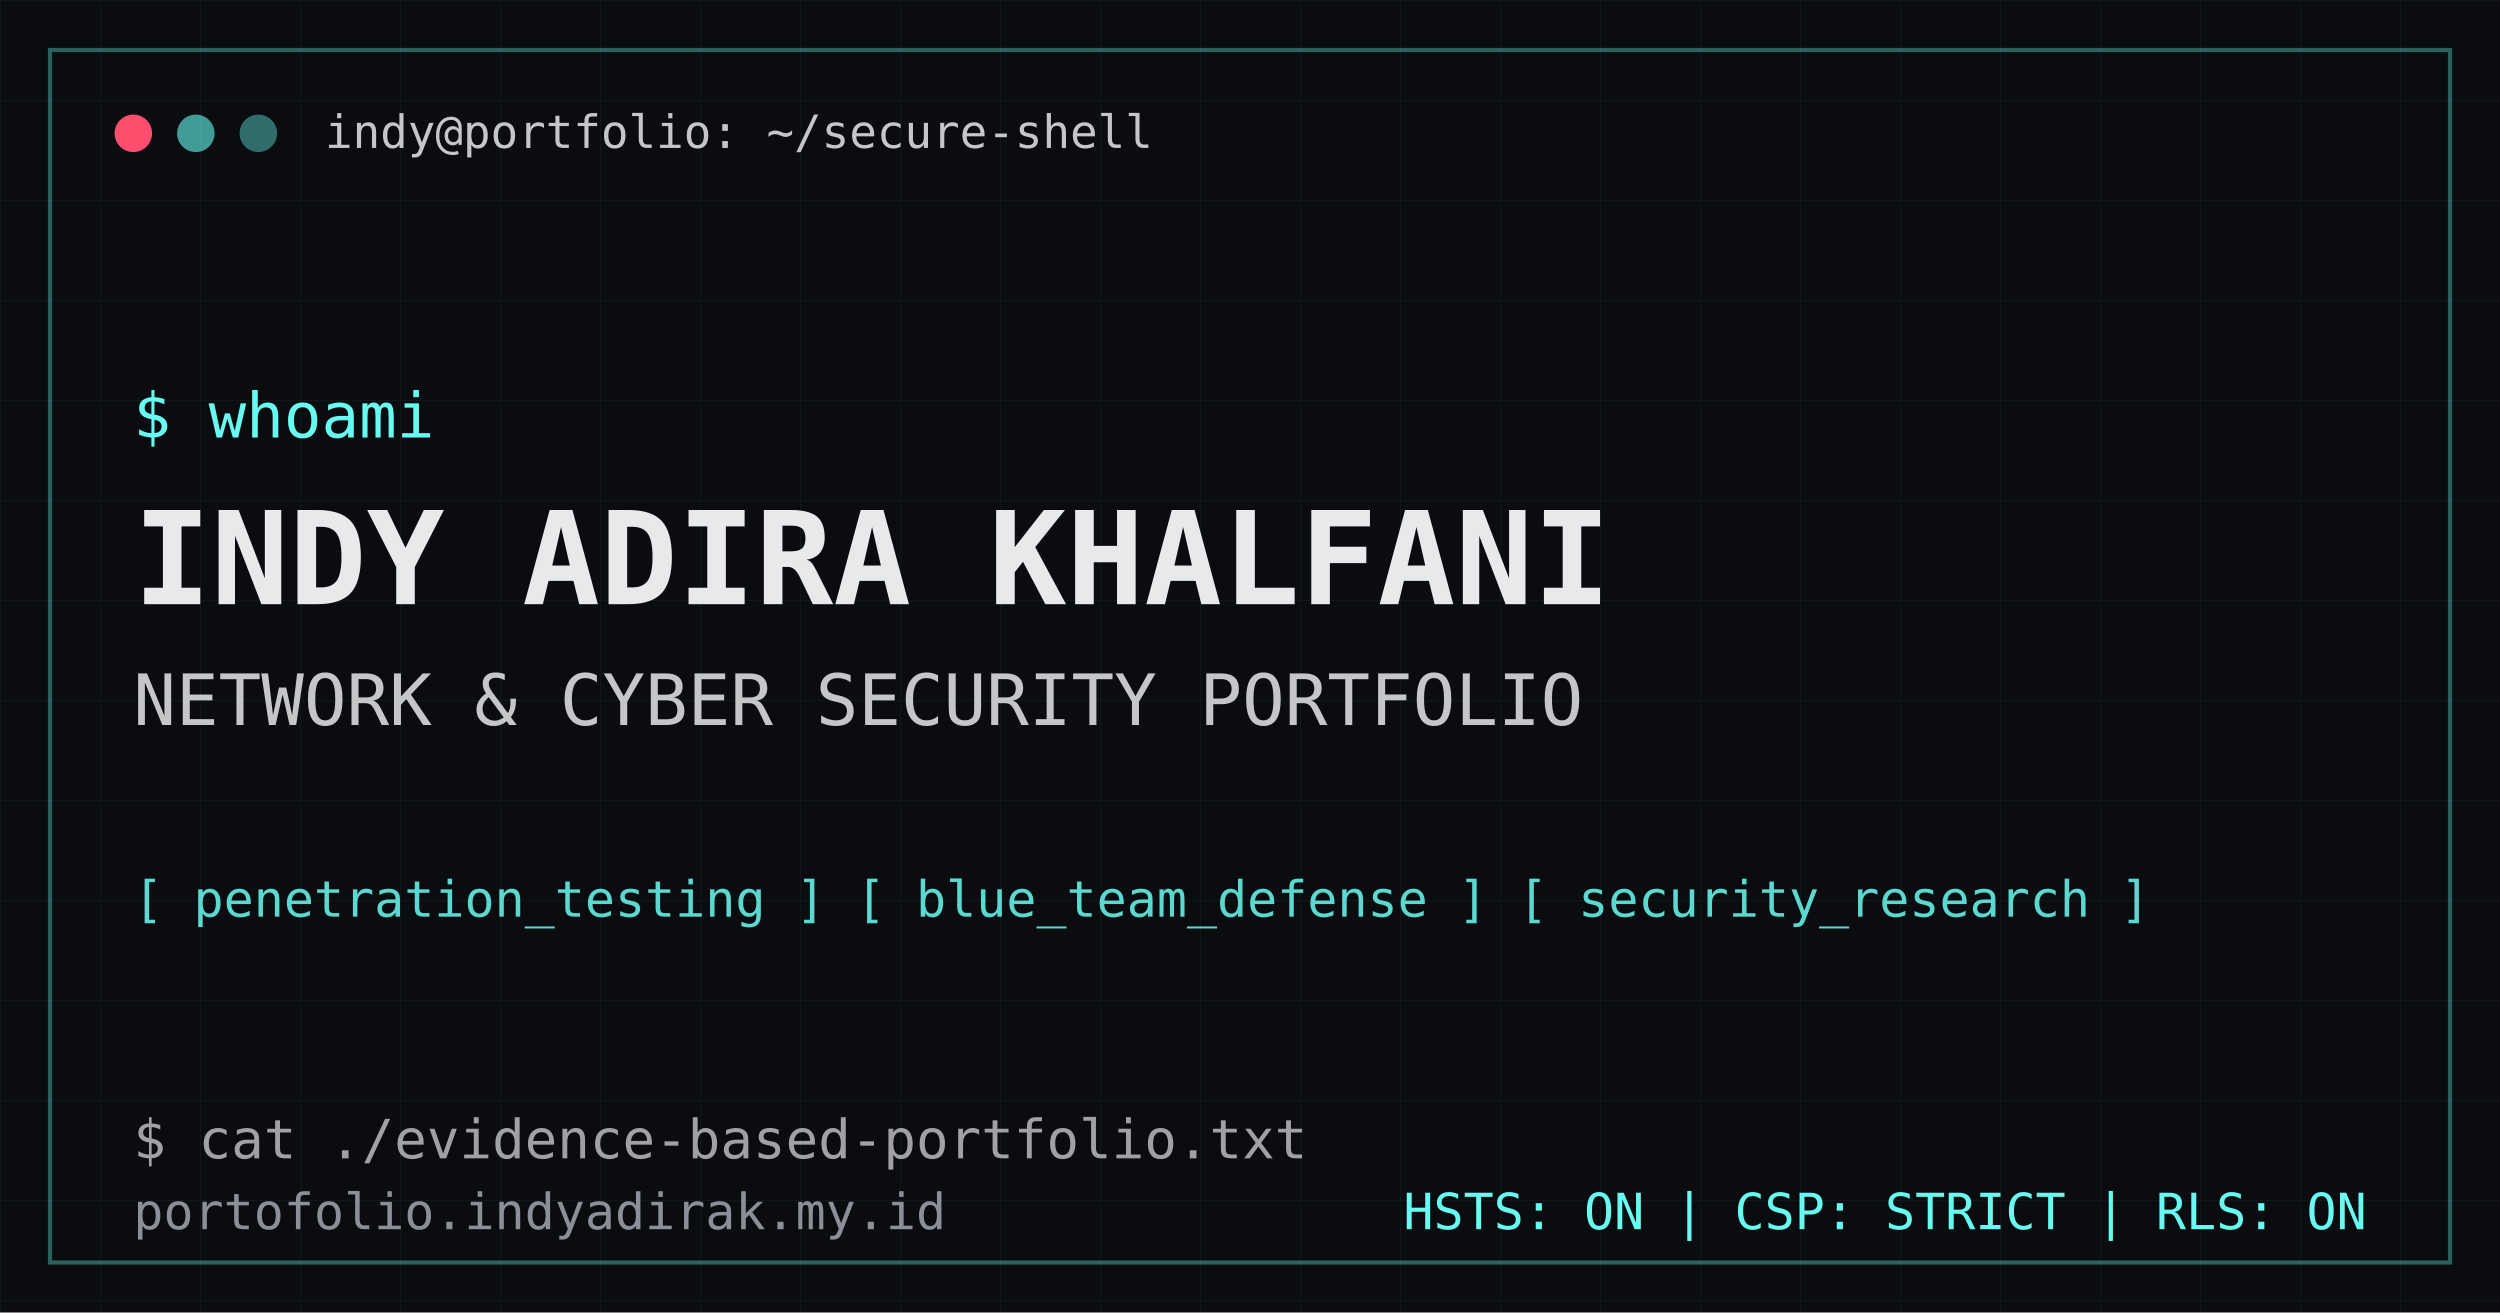
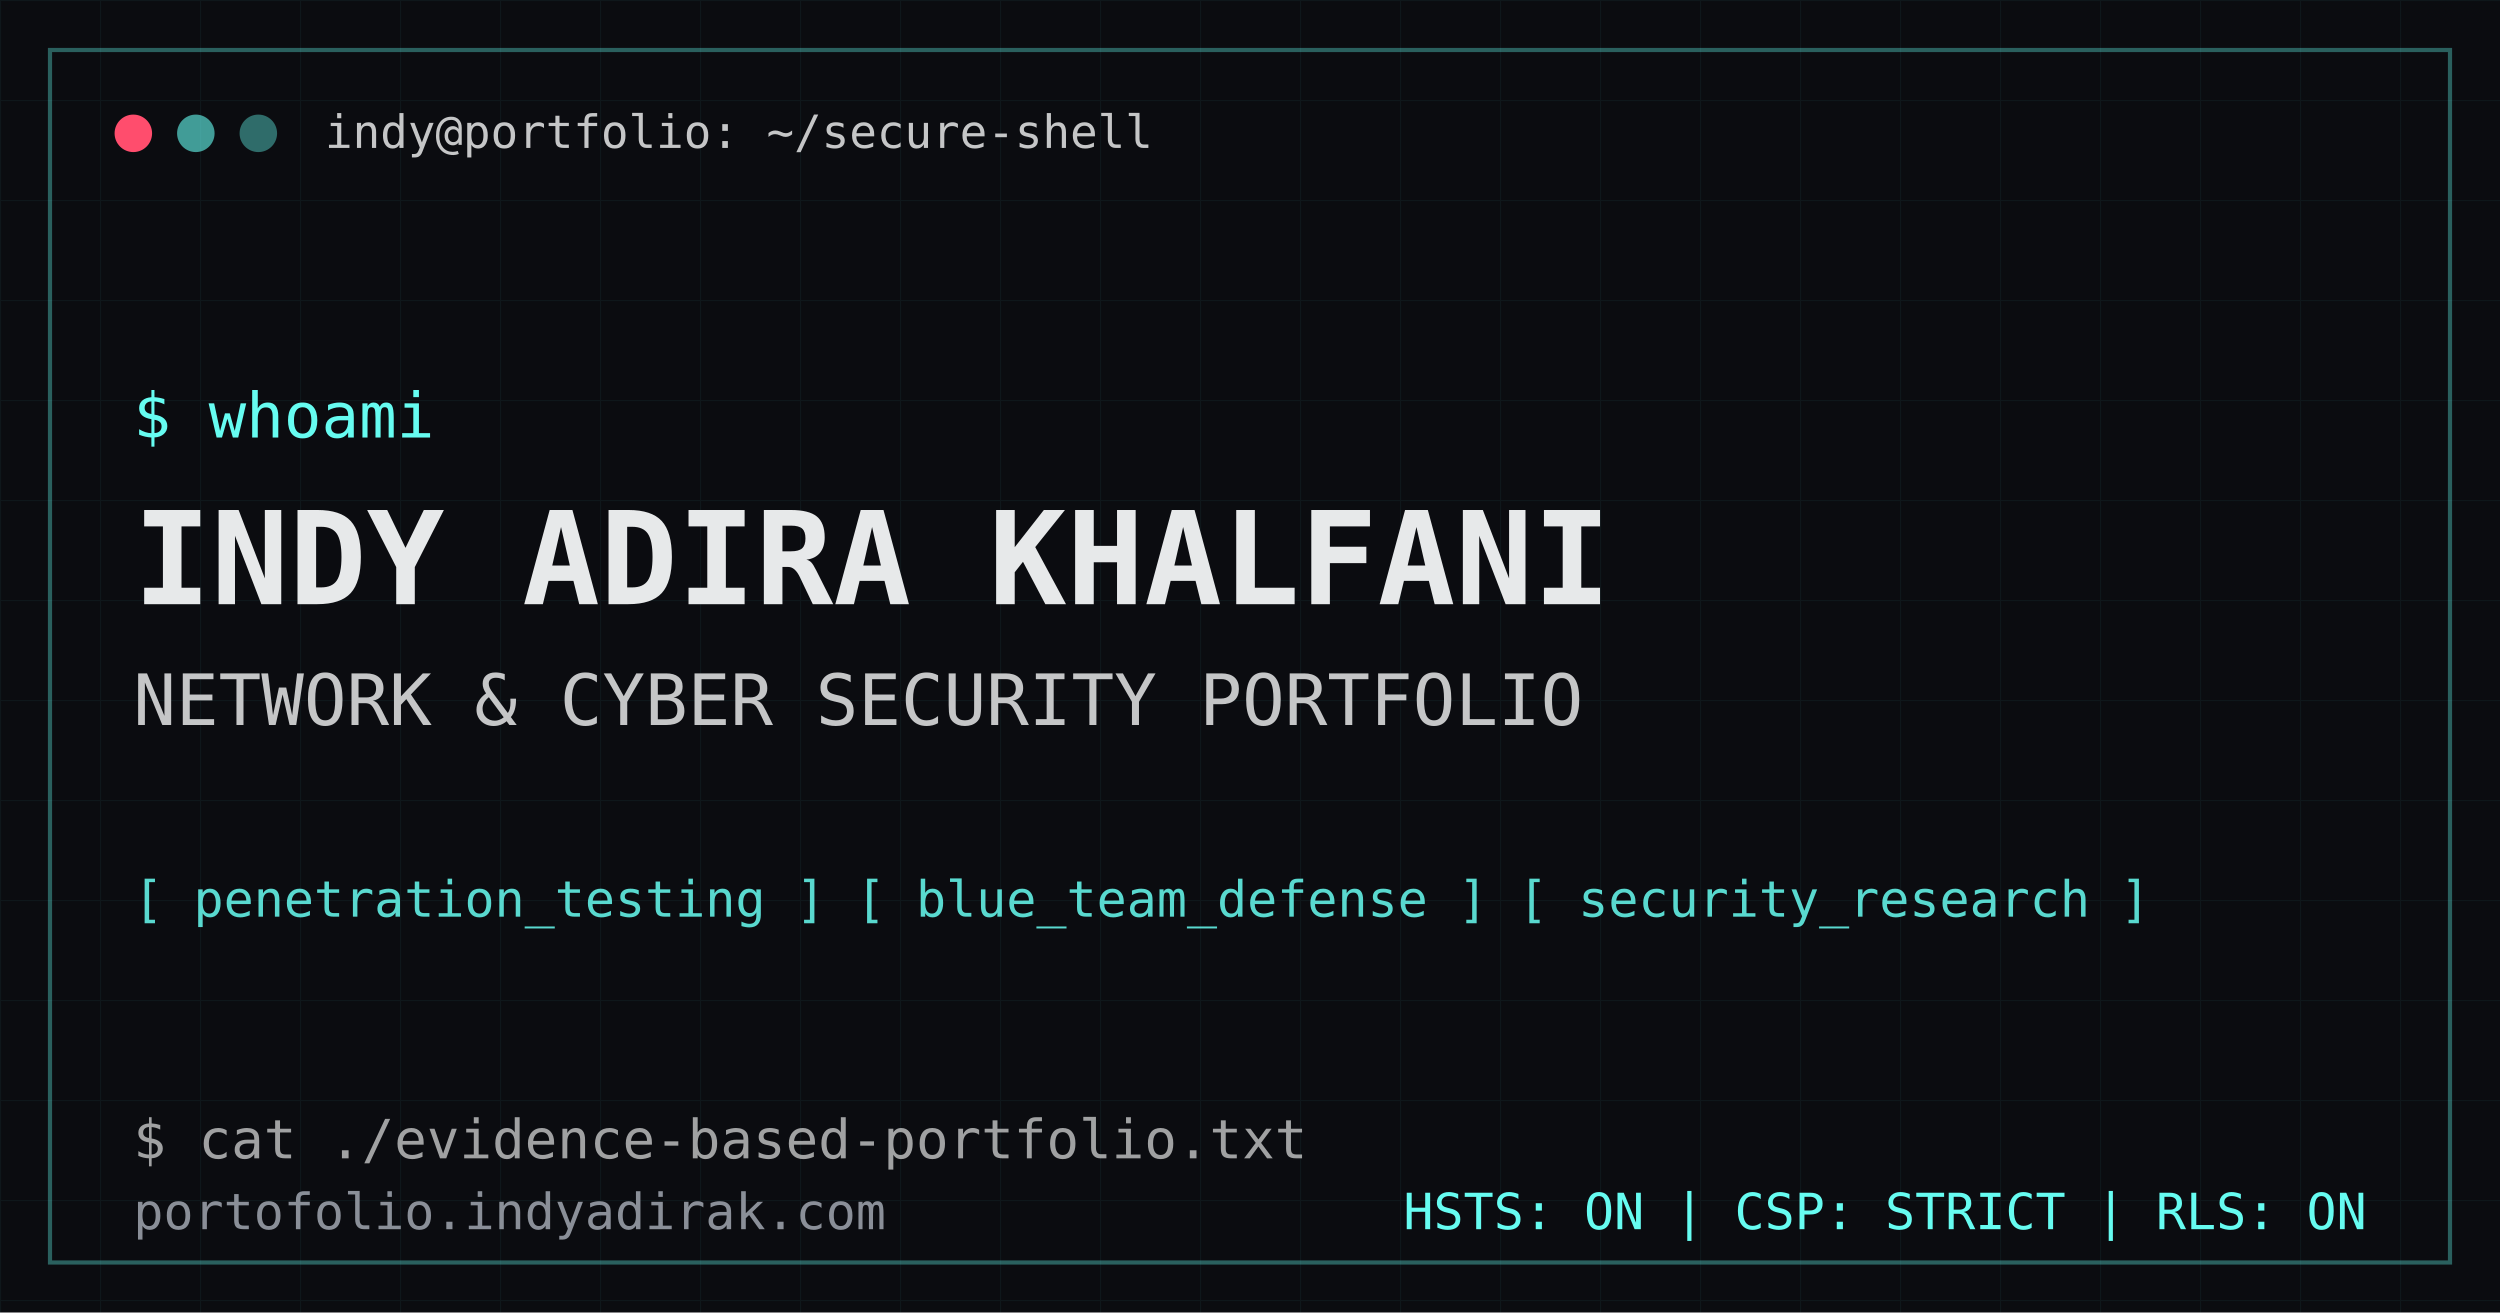
<svg xmlns="http://www.w3.org/2000/svg" width="1200" height="630" viewBox="0 0 1200 630">
  <defs>
    <style>
      .mono { font-family: "JetBrains Mono", "Cascadia Code", ui-monospace, Menlo, Consolas, monospace; }
    </style>
    <pattern id="grid" width="48" height="48" patternUnits="userSpaceOnUse">
      <path d="M 48 0 L 0 0 0 48" fill="none" stroke="#66fcf1" stroke-opacity="0.05" stroke-width="1" />
    </pattern>
  </defs>
  <rect width="1200" height="630" fill="#0b0c10" />
  <rect width="1200" height="630" fill="url(#grid)" />
  <rect x="24" y="24" width="1152" height="582" fill="none" stroke="#66fcf1" stroke-opacity="0.35" stroke-width="2" />
  <circle cx="64" cy="64" r="9" fill="#ff4d6d" />
  <circle cx="94" cy="64" r="9" fill="#66fcf1" fill-opacity="0.6" />
  <circle cx="124" cy="64" r="9" fill="#66fcf1" fill-opacity="0.4" />
  <text x="156" y="71" class="mono" font-size="22" fill="#c5c6c7">indy@portfolio: ~/secure-shell</text>
  <text x="64" y="210" class="mono" font-size="30" fill="#66fcf1">$ whoami</text>
  <text x="64" y="290" class="mono" font-size="62" font-weight="bold" fill="#e7e9ea">INDY ADIRA KHALFANI</text>
  <text x="64" y="348" class="mono" font-size="34" fill="#c5c6c7">NETWORK &amp; CYBER SECURITY PORTFOLIO</text>
  <rect x="64" y="396" width="1072" height="0" fill="none" />
  <text x="64" y="440" class="mono" font-size="24" fill="#66fcf1" fill-opacity="0.85">[ penetration_testing ]  [ blue_team_defense ]  [ security_research ]</text>
  <text x="64" y="556" class="mono" font-size="26" fill="#c5c6c7" fill-opacity="0.8">$ cat ./evidence-based-portfolio.txt</text>
-   <text x="64" y="590" class="mono" font-size="24" fill="#8a8f98">portofolio.indyadirak.my.id</text>
+   <text x="64" y="590" class="mono" font-size="24" fill="#8a8f98">portofolio.indyadirak.com</text>
  <text x="1136" y="590" text-anchor="end" class="mono" font-size="24" fill="#66fcf1">HSTS: ON | CSP: STRICT | RLS: ON</text>
</svg>
